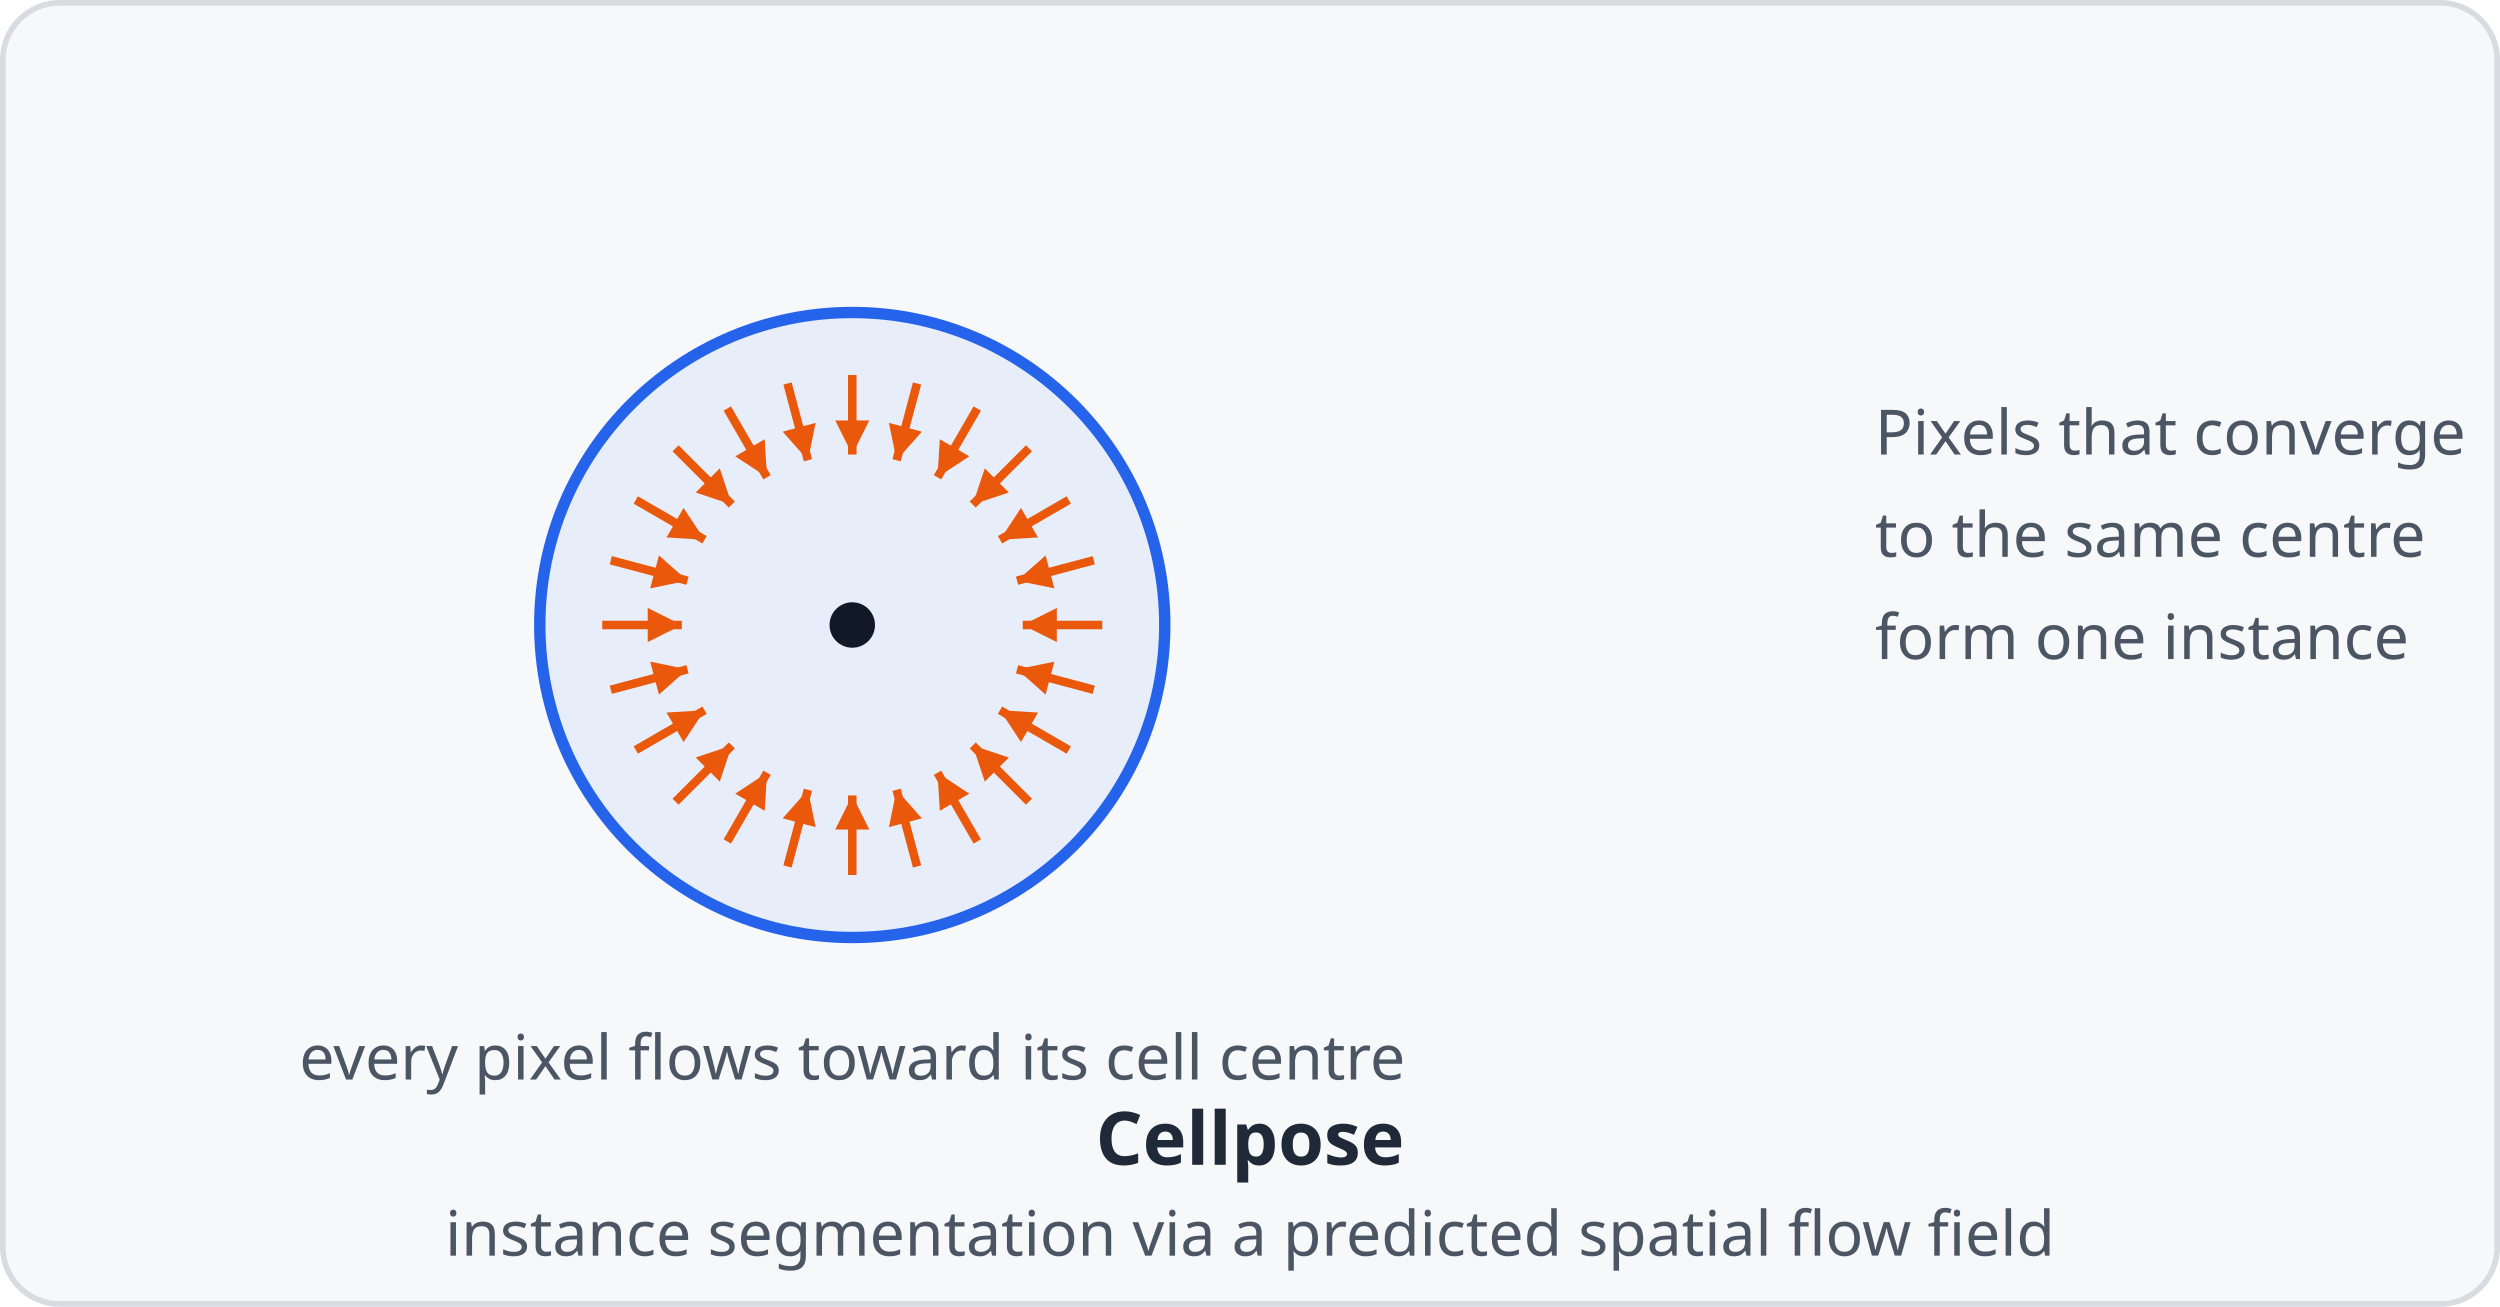
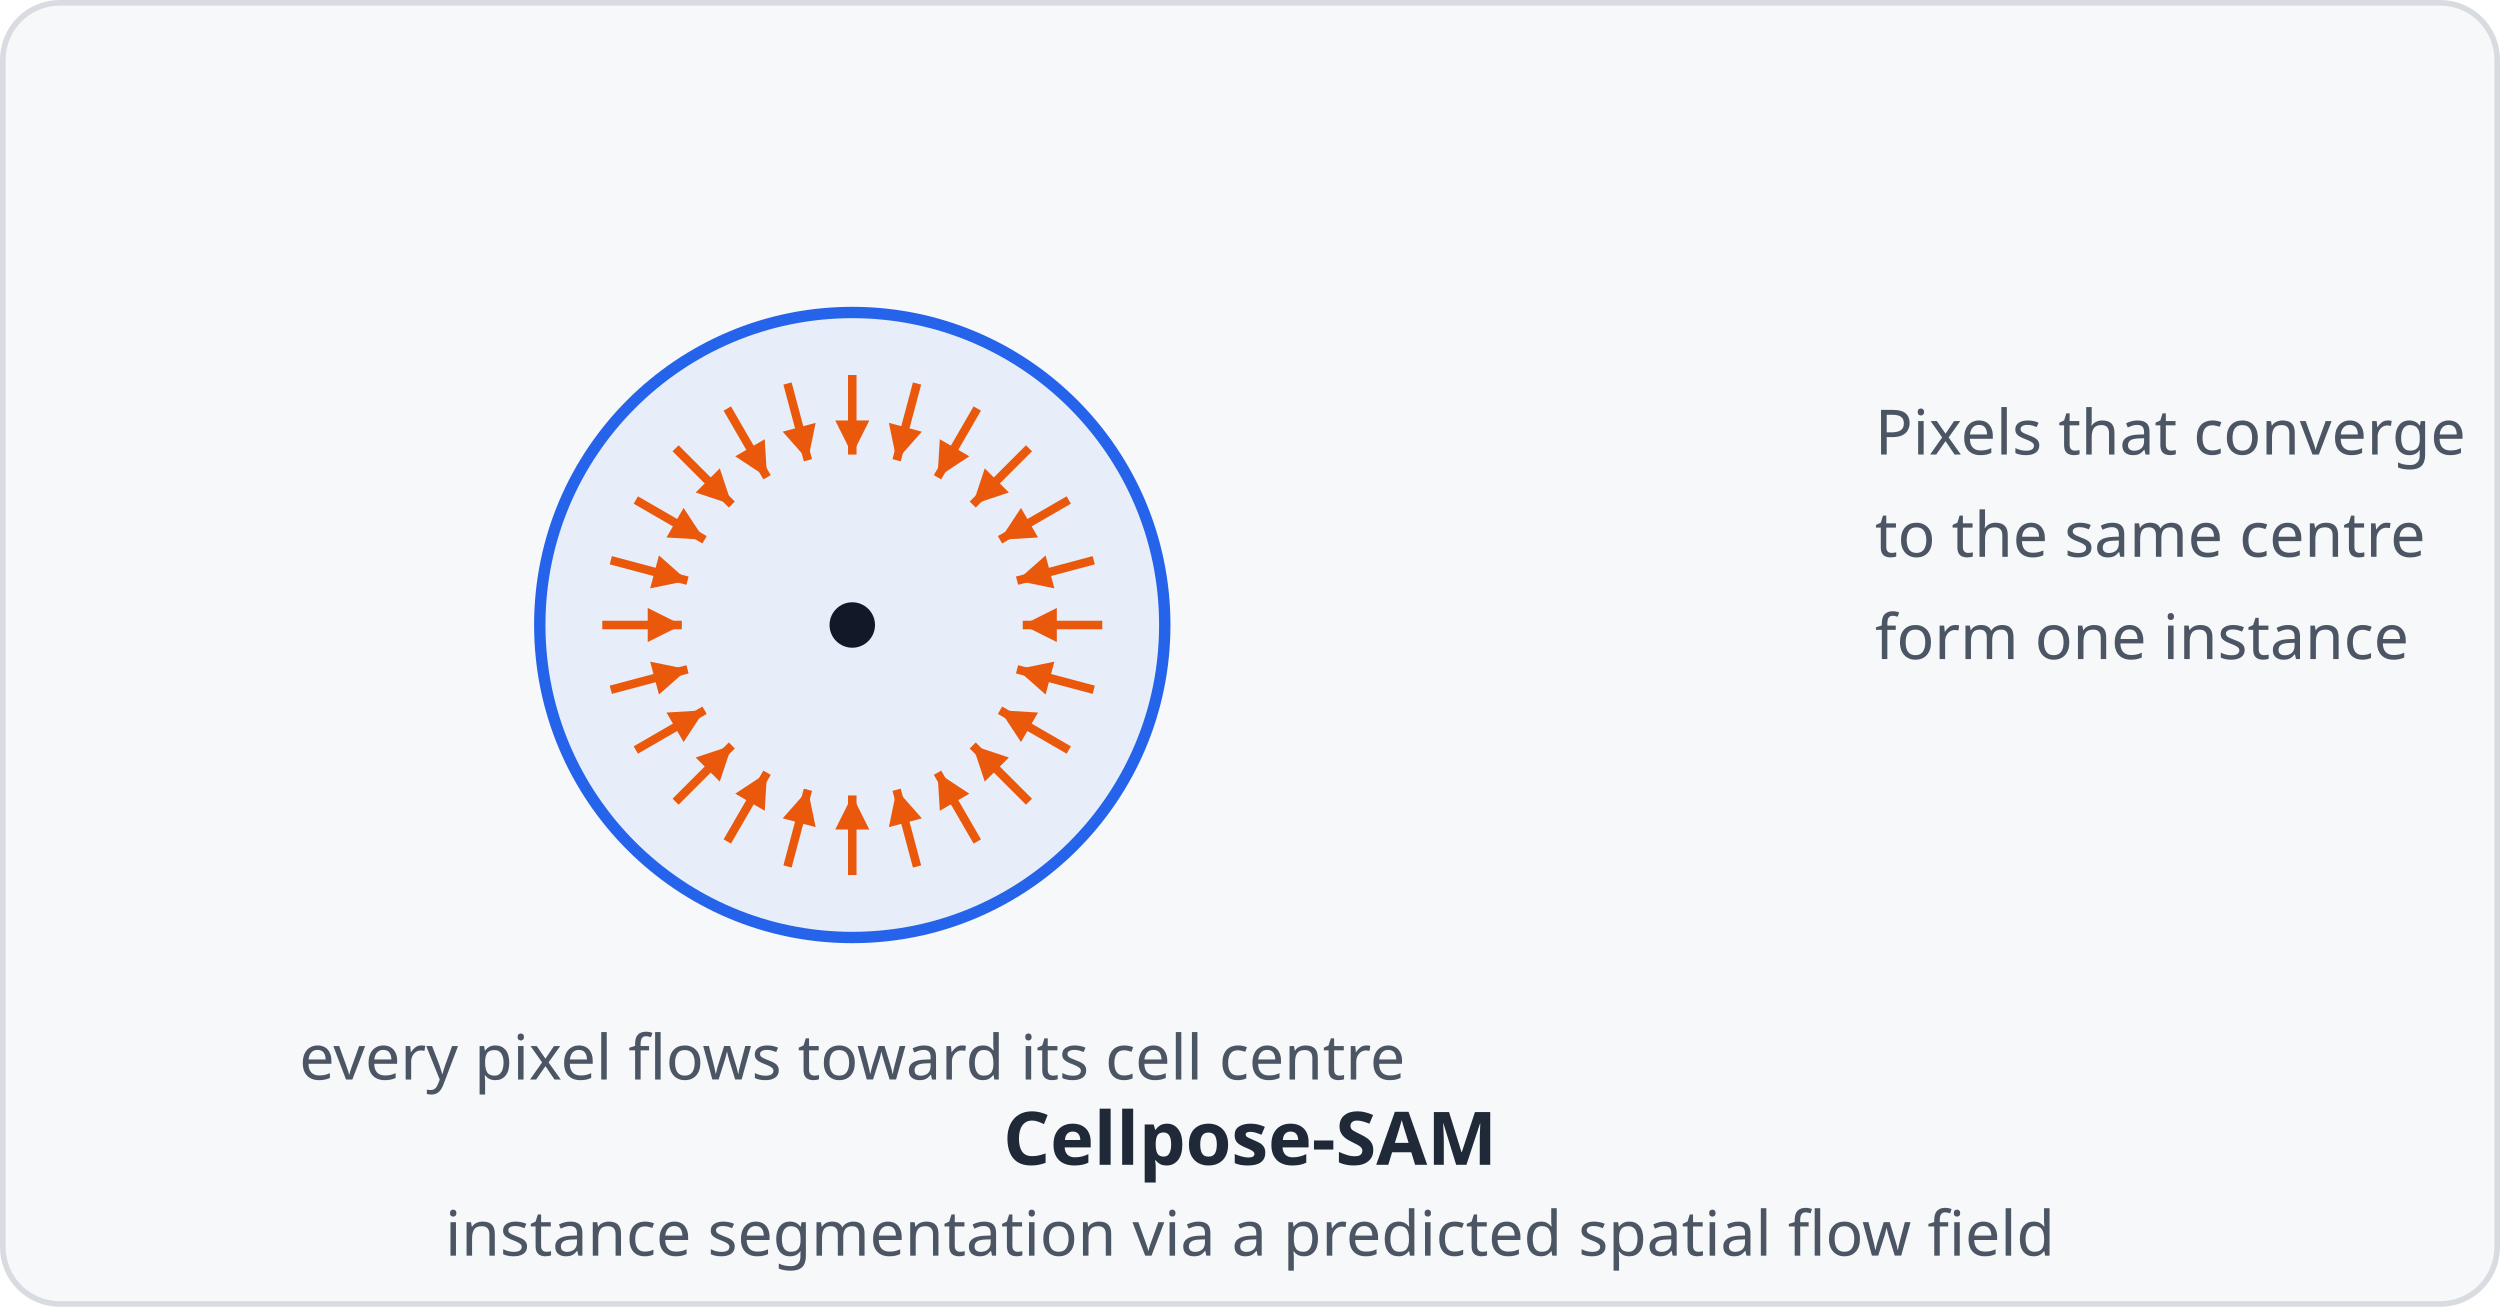
<svg xmlns="http://www.w3.org/2000/svg" width="440" height="230" viewBox="0 0 440 230">
  <style>
    .bg { fill: #f7f8fa; stroke: #d8dce1; stroke-width: 1; }
    .lbl { font: 13px sans-serif; fill: #1f2937; }
    .lbl-sm { font: 11px sans-serif; fill: #4b5563; }
    .lbl-bold { font: 13px sans-serif; font-weight: 600; fill: #1f2937; }
  </style>
  <rect class="bg" x="0.5" y="0.5" width="439" height="229" rx="10" />
  <circle cx="150" cy="110" r="55" fill="#cfe0f7" fill-opacity="0.4" stroke="#2563eb" stroke-width="2" />
  <line x1="194.0" y1="110.0" x2="180.0" y2="110.0" stroke="#ea580c" stroke-width="1.5" marker-end="url(#ah)" />
  <line x1="192.5" y1="121.4" x2="179.0" y2="117.8" stroke="#ea580c" stroke-width="1.5" marker-end="url(#ah)" />
  <line x1="188.1" y1="132.0" x2="176.0" y2="125.0" stroke="#ea580c" stroke-width="1.5" marker-end="url(#ah)" />
  <line x1="181.1" y1="141.1" x2="171.2" y2="131.2" stroke="#ea580c" stroke-width="1.5" marker-end="url(#ah)" />
  <line x1="172.0" y1="148.1" x2="165.0" y2="136.0" stroke="#ea580c" stroke-width="1.5" marker-end="url(#ah)" />
  <line x1="161.4" y1="152.5" x2="157.8" y2="139.0" stroke="#ea580c" stroke-width="1.5" marker-end="url(#ah)" />
  <line x1="150.0" y1="154.0" x2="150.0" y2="140.0" stroke="#ea580c" stroke-width="1.5" marker-end="url(#ah)" />
  <line x1="138.6" y1="152.5" x2="142.2" y2="139.0" stroke="#ea580c" stroke-width="1.5" marker-end="url(#ah)" />
  <line x1="128.0" y1="148.1" x2="135.0" y2="136.0" stroke="#ea580c" stroke-width="1.5" marker-end="url(#ah)" />
  <line x1="118.9" y1="141.1" x2="128.8" y2="131.2" stroke="#ea580c" stroke-width="1.5" marker-end="url(#ah)" />
  <line x1="111.9" y1="132.0" x2="124.0" y2="125.0" stroke="#ea580c" stroke-width="1.5" marker-end="url(#ah)" />
  <line x1="107.5" y1="121.4" x2="121.0" y2="117.8" stroke="#ea580c" stroke-width="1.5" marker-end="url(#ah)" />
  <line x1="106.0" y1="110.0" x2="120.0" y2="110.0" stroke="#ea580c" stroke-width="1.5" marker-end="url(#ah)" />
  <line x1="107.5" y1="98.6" x2="121.0" y2="102.2" stroke="#ea580c" stroke-width="1.5" marker-end="url(#ah)" />
  <line x1="111.9" y1="88.0" x2="124.0" y2="95.0" stroke="#ea580c" stroke-width="1.5" marker-end="url(#ah)" />
  <line x1="118.9" y1="78.9" x2="128.8" y2="88.8" stroke="#ea580c" stroke-width="1.5" marker-end="url(#ah)" />
  <line x1="128.0" y1="71.9" x2="135.0" y2="84.0" stroke="#ea580c" stroke-width="1.5" marker-end="url(#ah)" />
  <line x1="138.6" y1="67.5" x2="142.2" y2="81.0" stroke="#ea580c" stroke-width="1.5" marker-end="url(#ah)" />
  <line x1="150.0" y1="66.0" x2="150.0" y2="80.0" stroke="#ea580c" stroke-width="1.5" marker-end="url(#ah)" />
  <line x1="161.4" y1="67.5" x2="157.8" y2="81.0" stroke="#ea580c" stroke-width="1.5" marker-end="url(#ah)" />
  <line x1="172.0" y1="71.9" x2="165.0" y2="84.0" stroke="#ea580c" stroke-width="1.5" marker-end="url(#ah)" />
  <line x1="181.1" y1="78.9" x2="171.2" y2="88.8" stroke="#ea580c" stroke-width="1.5" marker-end="url(#ah)" />
  <line x1="188.1" y1="88.0" x2="176.0" y2="95.0" stroke="#ea580c" stroke-width="1.5" marker-end="url(#ah)" />
  <line x1="192.5" y1="98.6" x2="179.0" y2="102.2" stroke="#ea580c" stroke-width="1.5" marker-end="url(#ah)" />
  <defs>
    <marker id="ah" markerWidth="6" markerHeight="6" refX="4" refY="2" orient="auto">
      <path d="M0,0 L4,2 L0,4 Z" fill="#ea580c" />
    </marker>
  </defs>
  <circle cx="150" cy="110" r="4" fill="#111827" />
  <text class="lbl-sm" x="150" y="190" text-anchor="middle">every pixel flows toward its cell centre</text>
  <text class="lbl-sm" x="330" y="80">Pixels that converge</text>
  <text class="lbl-sm" x="330" y="98">to the same centre</text>
  <text class="lbl-sm" x="330" y="116">form one instance</text>
-   <text class="lbl-bold" x="220" y="205" text-anchor="middle">Cellpose</text>
+   <text class="lbl-bold" x="220" y="205" text-anchor="middle">Cellpose-SAM</text>
  <text class="lbl-sm" x="220" y="221" text-anchor="middle">instance segmentation via a predicted spatial flow field</text>
</svg>
